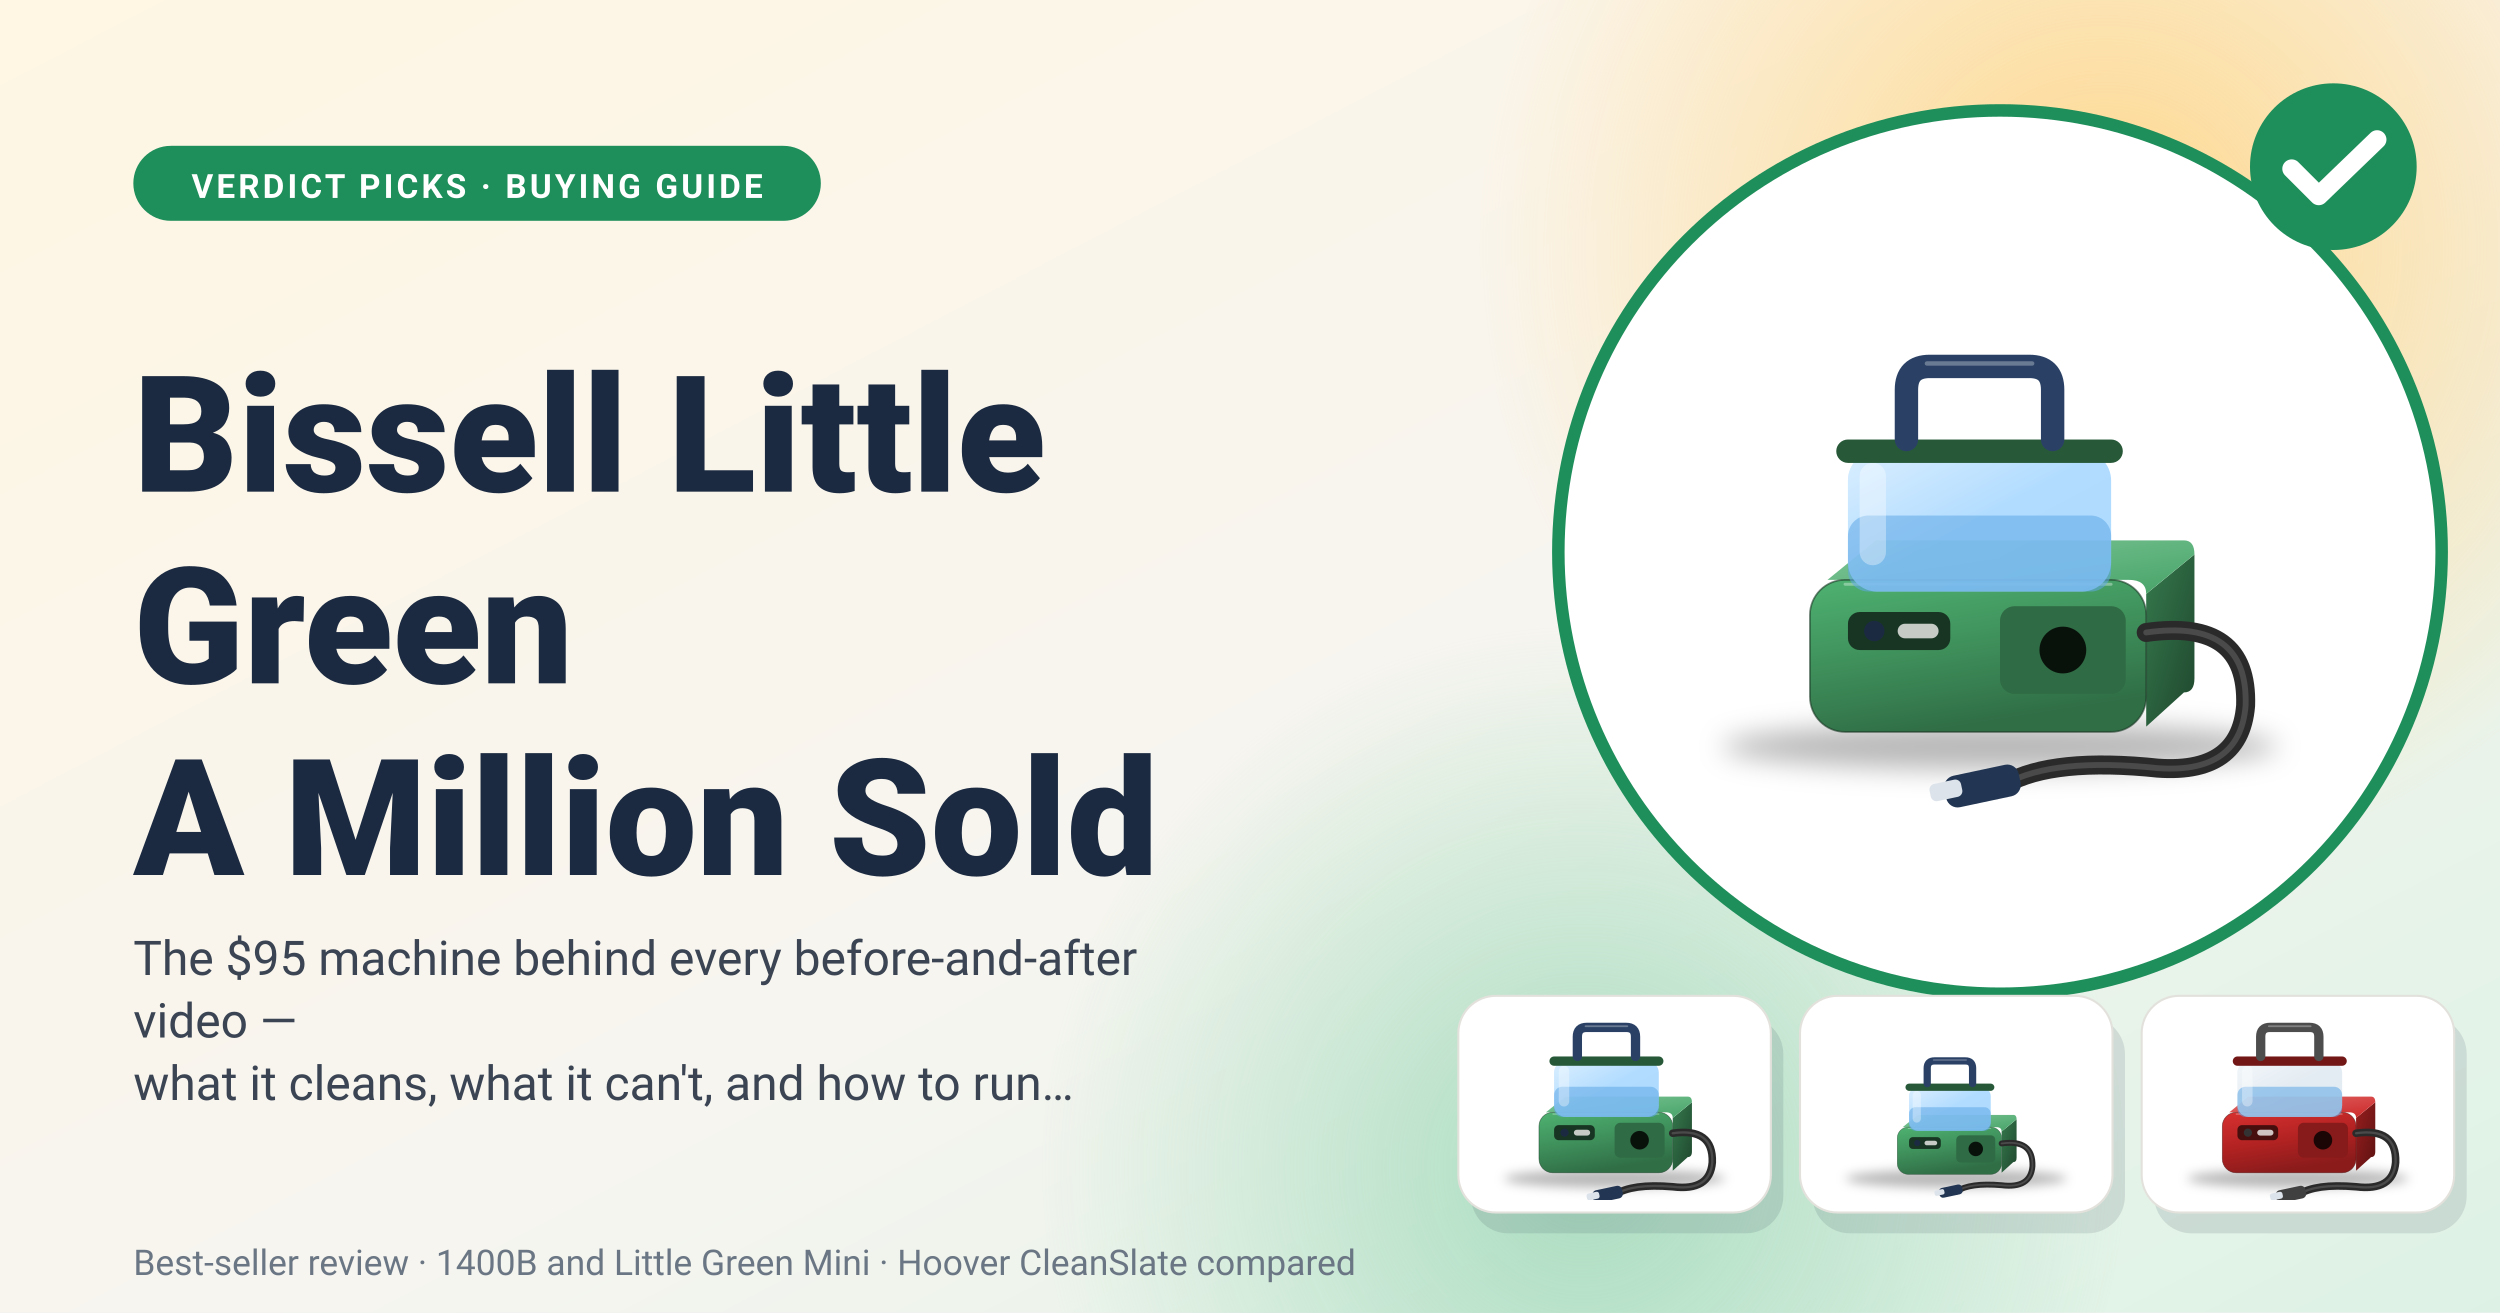
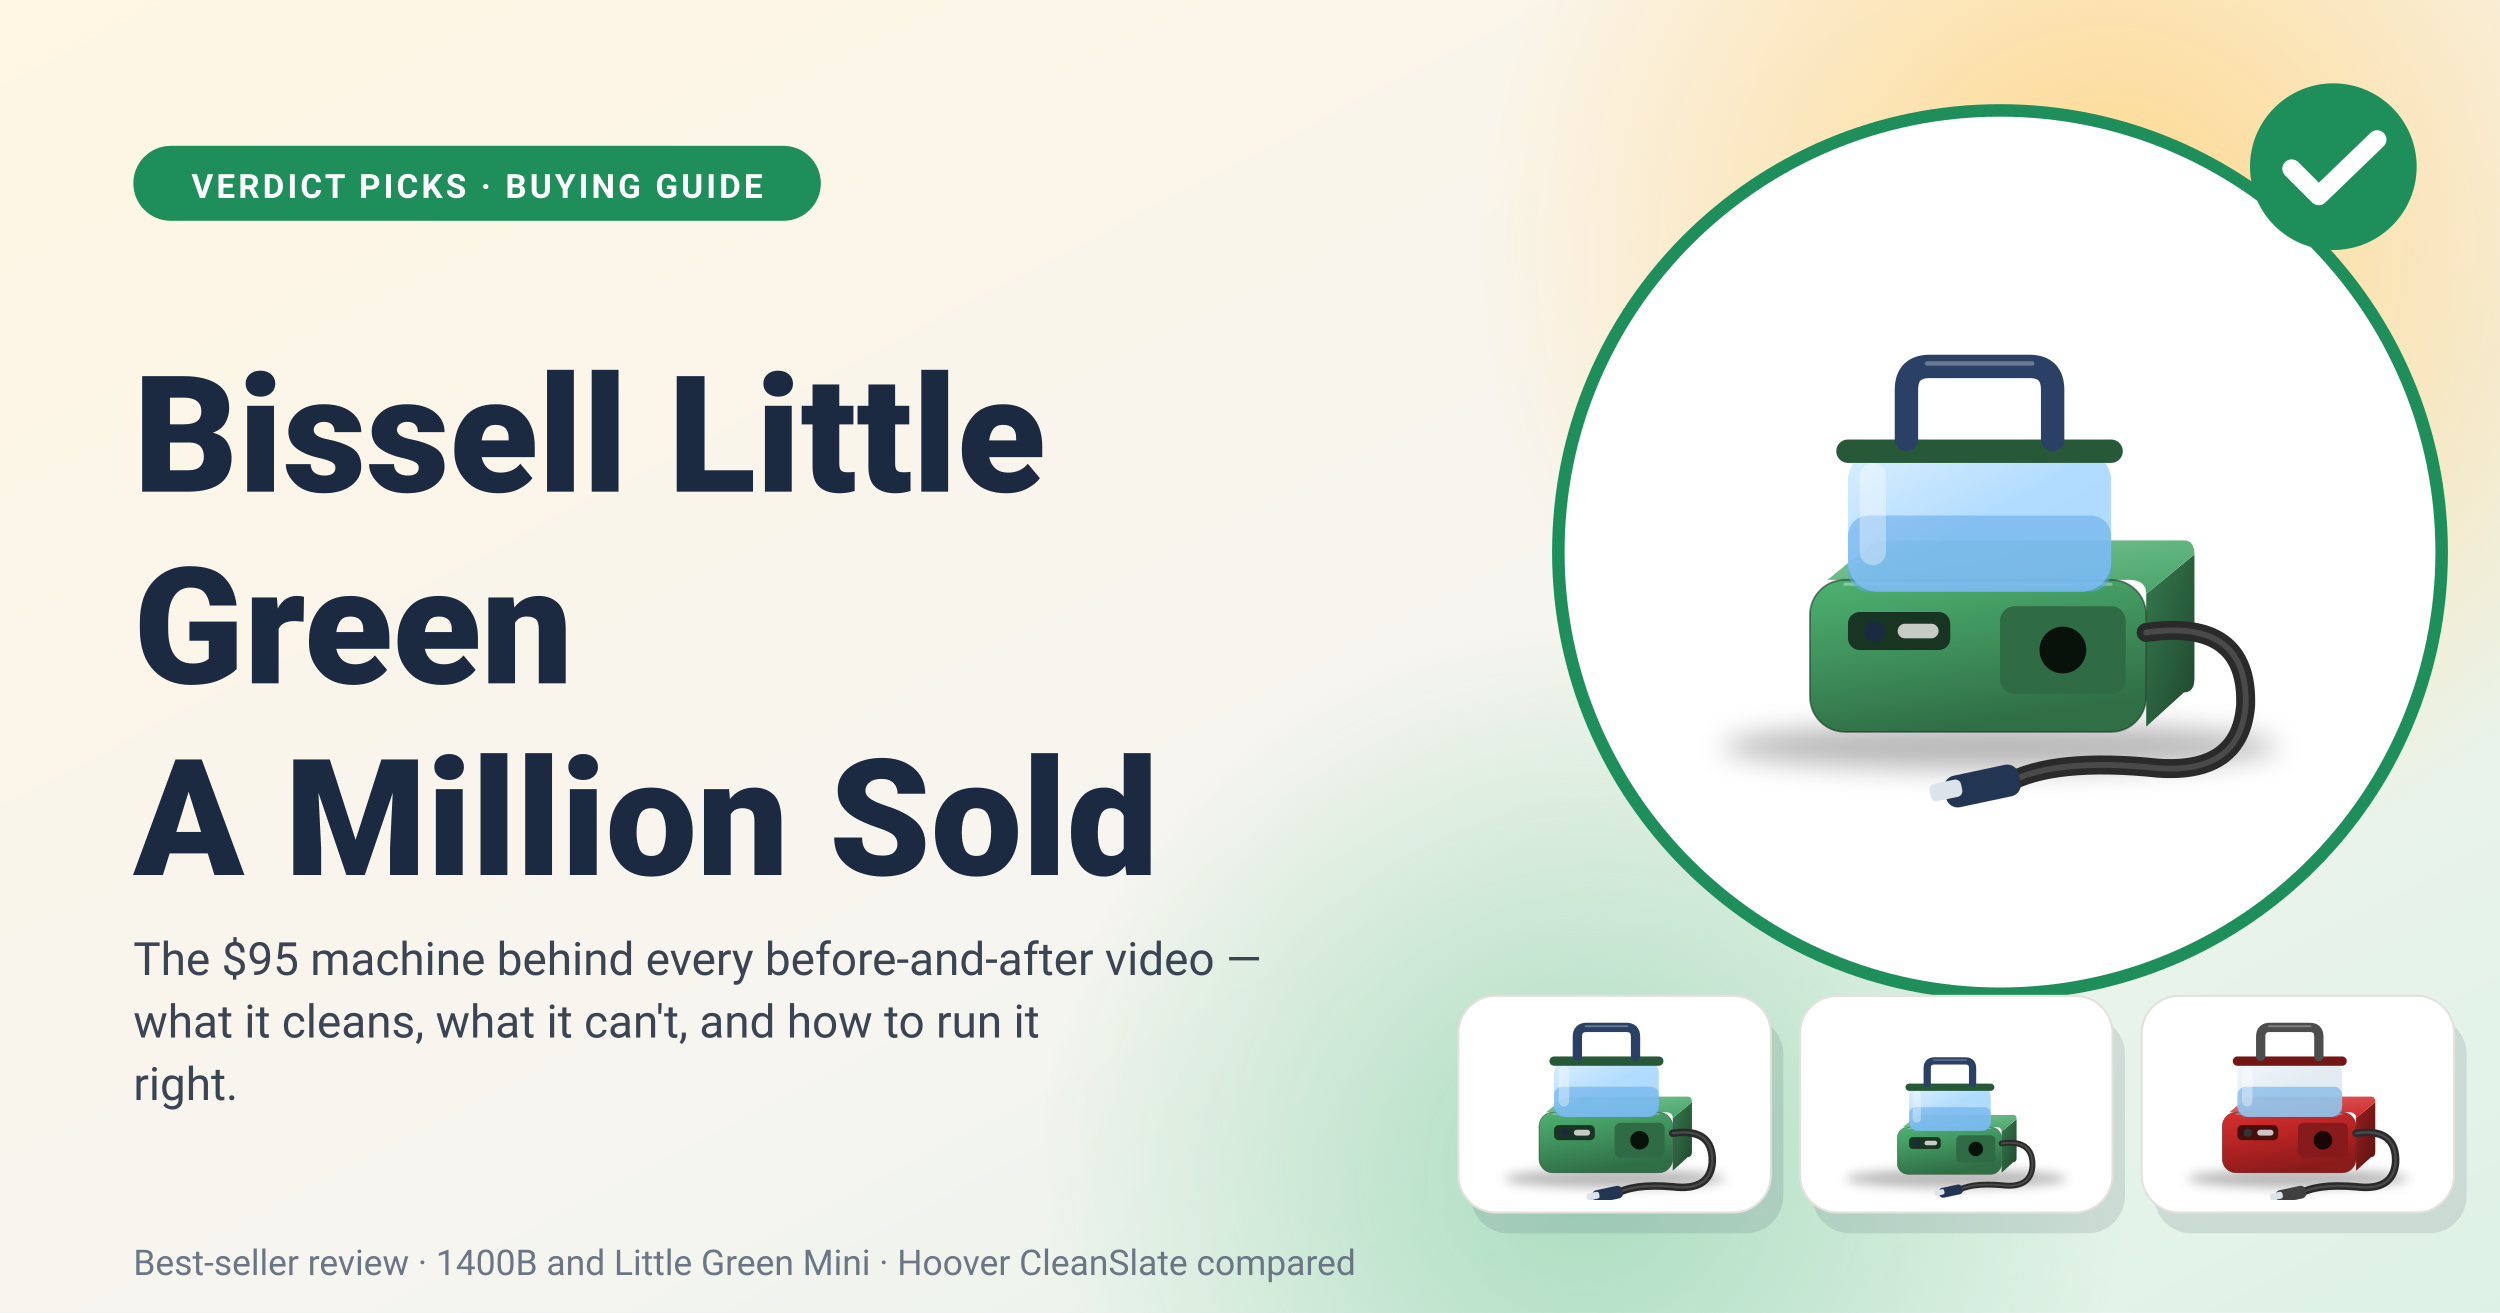
<svg xmlns="http://www.w3.org/2000/svg" viewBox="0 0 1200 630" role="img" aria-label="Bissell Little Green review — Verdict Picks best-seller story">
  <defs>
    <linearGradient id="bc-bg" x1="0" y1="0" x2="1" y2="1">
      <stop offset="0" stop-color="#FFF6E3" />
      <stop offset="0.55" stop-color="#F7F5F0" />
      <stop offset="1" stop-color="#DDF2E5" />
    </linearGradient>
    <radialGradient id="bc-sun" cx="50%" cy="50%" r="50%">
      <stop offset="0" stop-color="#FFD27A" stop-opacity="0.85" />
      <stop offset="1" stop-color="#FFD27A" stop-opacity="0" />
    </radialGradient>
    <radialGradient id="bc-leaf" cx="50%" cy="50%" r="50%">
      <stop offset="0" stop-color="#8FD3AE" stop-opacity="0.7" />
      <stop offset="1" stop-color="#8FD3AE" stop-opacity="0" />
    </radialGradient>
  </defs>
  <rect width="1200" height="630" fill="url(#bc-bg)" />
  <circle cx="1010" cy="120" r="300" fill="url(#bc-sun)" />
  <circle cx="760" cy="560" r="260" fill="url(#bc-leaf)" />
  <g font-family="-apple-system,Segoe UI,Roboto,Helvetica,Arial,sans-serif">
    <rect x="64" y="70" width="330" height="36" rx="18" fill="#1E8E5A" />
    <text x="229" y="95" text-anchor="middle" font-size="16" font-weight="700" fill="#fff" letter-spacing="1.5">VERDICT PICKS · BUYING GUIDE</text>
    <text x="64" y="236" font-size="78" font-weight="800" fill="#1B2A41">Bissell Little</text>
    <text x="64" y="328" font-size="78" font-weight="800" fill="#1B2A41">Green</text>
    <text x="64" y="420" font-size="78" font-weight="800" fill="#1B2A41">A Million Sold</text>
-     <text x="64" y="468" font-size="23" fill="#3A4453">The $95 machine behind every before-and-after</text>
-     <text x="64" y="498" font-size="23" fill="#3A4453">video —</text>
-     <text x="64" y="528" font-size="23" fill="#3A4453">what it cleans, what it can't, and how to run…</text>
+     <text x="64" y="468" font-size="22" fill="#3A4453">The $95 machine behind every before-and-after video —</text>
+     <text x="64" y="498" font-size="22" fill="#3A4453">what it cleans, what it can't, and how to run it</text>
+     <text x="64" y="528" font-size="22" fill="#3A4453">right.</text>
    <text x="64" y="612" font-size="17" fill="#6B7684">Best-seller review · 1400B and Little Green Mini · Hoover CleanSlate compared</text>
  </g>
  <circle cx="960" cy="265" r="212" fill="#fff" />
  <circle cx="960" cy="265" r="212" fill="none" stroke="#1E8E5A" stroke-width="6" />
  <g transform="translate(749.4737 128.1579) scale(0.7017544)">
    <defs>
      <radialGradient id="bchero-bg" cx="50%" cy="38%" r="72%">
        <stop offset="0" stop-color="#ffffff" />
        <stop offset="0.7" stop-color="#f3f3f1" />
        <stop offset="1" stop-color="#e4e4e1" />
      </radialGradient>
      <filter id="bchero-blur" x="-30%" y="-80%" width="160%" height="300%">
        <feGaussianBlur stdDeviation="9" />
      </filter>
      <filter id="bchero-soft" x="-20%" y="-20%" width="140%" height="140%">
        <feGaussianBlur stdDeviation="2.2" />
      </filter>
      <filter id="bchero-glow" x="-50%" y="-50%" width="200%" height="200%">
        <feGaussianBlur stdDeviation="5" />
      </filter>
      <linearGradient id="bchero-front" x1="0" y1="0" x2="0.35" y2="1">
        <stop offset="0" stop-color="#4eb271" />
        <stop offset="0.55" stop-color="#3E8E5A" />
        <stop offset="1" stop-color="#306e46" />
      </linearGradient>
      <linearGradient id="bchero-side" x1="0" y1="0" x2="1" y2="1">
        <stop offset="0" stop-color="#35794d" />
        <stop offset="1" stop-color="#1f472d" />
      </linearGradient>
      <linearGradient id="bchero-top" x1="0" y1="0" x2="1" y2="1">
        <stop offset="0" stop-color="#7fc798" />
        <stop offset="1" stop-color="#47a368" />
      </linearGradient>
      <radialGradient id="bchero-dome" cx="38%" cy="32%" r="75%">
        <stop offset="0" stop-color="#78c493" />
        <stop offset="0.6" stop-color="#3E8E5A" />
        <stop offset="1" stop-color="#285c3b" />
      </radialGradient>
      <linearGradient id="bchero-gloss" x1="0" y1="0" x2="1" y2="1">
        <stop offset="0" stop-color="#ffffff" stop-opacity="0.55" />
        <stop offset="0.5" stop-color="#ffffff" stop-opacity="0.05" />
        <stop offset="1" stop-color="#ffffff" stop-opacity="0" />
      </linearGradient>
      <linearGradient id="bchero-screen" x1="0" y1="0" x2="1" y2="1">
        <stop offset="0" stop-color="#1d2a3a" />
        <stop offset="1" stop-color="#060a10" />
      </linearGradient>
      <linearGradient id="bchero-metal" x1="0" y1="0" x2="1" y2="0">
        <stop offset="0" stop-color="#d9d9d6" />
        <stop offset="0.35" stop-color="#f4f4f2" />
        <stop offset="0.65" stop-color="#bdbdb9" />
        <stop offset="1" stop-color="#e6e6e3" />
      </linearGradient>
      <linearGradient id="bchero-accent" x1="0" y1="0" x2="0" y2="1">
        <stop offset="0" stop-color="#314d77" />
        <stop offset="1" stop-color="#090e16" />
      </linearGradient>
      <linearGradient id="bchero-lens" x1="0" y1="0" x2="1" y2="1">
        <stop offset="0" stop-color="#5a6470" />
        <stop offset="0.45" stop-color="#1c2129" />
        <stop offset="0.55" stop-color="#2b323c" />
        <stop offset="1" stop-color="#0c0f14" />
      </linearGradient>
    </defs>
    <ellipse cx="300" cy="328" rx="190" ry="16" fill="#000" opacity="0.28" filter="url(#bchero-blur)" />
    <g transform="translate(0.0 0.0) scale(1.0)">
      <path d="M 400 223.6 L 433.0 196.6 L 433.0 281.4 Q 433.0 291.0 425.8 291.0 L 400 314.4 Z" fill="url(#bchero-side)" />
      <path d="M 182.0 214 L 215.0 187.0 L 425.8 187.0 Q 433.0 187.0 433.0 196.6 L 400 223.6 Q 400 214 388.0 214 Z" fill="url(#bchero-top)" />
      <rect x="170" y="214" width="230" height="104" rx="24" fill="url(#bchero-front)" />
      <rect x="170" y="214" width="230" height="104" rx="24" fill="none" stroke="#173522" stroke-width="1.2" opacity="0.6" />
      <path d="M 194 217 L 376 217" stroke="#fff" stroke-opacity="0.35" stroke-width="2" stroke-linecap="round" />
      <rect x="196" y="126" width="180" height="96" rx="20" fill="#9FD3FF" opacity="0.85" />
      <rect x="196" y="126" width="180" height="96" rx="20" fill="url(#bchero-gloss)" />
      <rect x="196" y="170" width="180" height="52" rx="14" fill="#5FA8E6" opacity="0.55" />
      <rect x="204" y="134" width="18" height="70" rx="9" fill="#fff" opacity="0.35" />
      <rect x="188" y="118" width="196" height="16" rx="8" fill="#275938" />
      <path d="M 236 118 L 236 84 Q 236 68 252 68 L 320 68 Q 336 68 336 84 L 336 118" fill="none" stroke="#2a4165" stroke-width="16" stroke-linecap="round" />
      <path d="M 250 66 L 322 66" stroke="#fff" stroke-opacity="0.3" stroke-width="3" stroke-linecap="round" />
      <rect x="196" y="236" width="70" height="26" rx="8" fill="#173522" />
      <circle cx="214" cy="249" r="7" fill="#1B2A41" />
      <rect x="230" y="244" width="28" height="10" rx="5" fill="#F1F1EE" opacity="0.8" />
      <rect x="300" y="232" width="86" height="60" rx="10" fill="#2f6b44" />
      <circle cx="343" cy="262" r="16" fill="#08120b" />
      <path d="M 400 250 Q 470 240 468 300 Q 464 350 400 342 Q 330 336 300 356" fill="none" stroke="#2A2A2A" stroke-width="13" stroke-linecap="round" />
      <path d="M 400 250 Q 470 240 468 300 Q 464 350 400 342 Q 330 336 300 356" fill="none" stroke="#fff" stroke-opacity="0.15" stroke-width="4" stroke-linecap="round" />
      <rect x="262" y="344" width="52" height="22" rx="8" fill="#223653" transform="rotate(-12 288 355)" />
      <rect x="252" y="352" width="22" height="12" rx="4" fill="#DDE3EA" transform="rotate(-12 263 358)" />
    </g>
  </g>
  <g transform="translate(700 478)">
    <rect x="6" y="10" width="150" height="104" rx="18" fill="#1B2A41" opacity="0.12" />
    <rect width="150" height="104" rx="18" fill="#fff" />
    <rect width="150" height="104" rx="18" fill="none" stroke="#E3E1DB" />
    <svg x="8" y="6" width="134" height="92" viewBox="60 40 480 320" preserveAspectRatio="xMidYMid meet">
      <g transform="translate(0 0) scale(1.0)">
        <defs>
          <radialGradient id="clittle-green-bg" cx="50%" cy="38%" r="72%">
            <stop offset="0" stop-color="#ffffff" />
            <stop offset="0.7" stop-color="#f3f3f1" />
            <stop offset="1" stop-color="#e4e4e1" />
          </radialGradient>
          <filter id="clittle-green-blur" x="-30%" y="-80%" width="160%" height="300%">
            <feGaussianBlur stdDeviation="9" />
          </filter>
          <filter id="clittle-green-soft" x="-20%" y="-20%" width="140%" height="140%">
            <feGaussianBlur stdDeviation="2.2" />
          </filter>
          <filter id="clittle-green-glow" x="-50%" y="-50%" width="200%" height="200%">
            <feGaussianBlur stdDeviation="5" />
          </filter>
          <linearGradient id="clittle-green-front" x1="0" y1="0" x2="0.35" y2="1">
            <stop offset="0" stop-color="#4eb271" />
            <stop offset="0.55" stop-color="#3E8E5A" />
            <stop offset="1" stop-color="#306e46" />
          </linearGradient>
          <linearGradient id="clittle-green-side" x1="0" y1="0" x2="1" y2="1">
            <stop offset="0" stop-color="#35794d" />
            <stop offset="1" stop-color="#1f472d" />
          </linearGradient>
          <linearGradient id="clittle-green-top" x1="0" y1="0" x2="1" y2="1">
            <stop offset="0" stop-color="#7fc798" />
            <stop offset="1" stop-color="#47a368" />
          </linearGradient>
          <radialGradient id="clittle-green-dome" cx="38%" cy="32%" r="75%">
            <stop offset="0" stop-color="#78c493" />
            <stop offset="0.6" stop-color="#3E8E5A" />
            <stop offset="1" stop-color="#285c3b" />
          </radialGradient>
          <linearGradient id="clittle-green-gloss" x1="0" y1="0" x2="1" y2="1">
            <stop offset="0" stop-color="#ffffff" stop-opacity="0.55" />
            <stop offset="0.5" stop-color="#ffffff" stop-opacity="0.05" />
            <stop offset="1" stop-color="#ffffff" stop-opacity="0" />
          </linearGradient>
          <linearGradient id="clittle-green-screen" x1="0" y1="0" x2="1" y2="1">
            <stop offset="0" stop-color="#1d2a3a" />
            <stop offset="1" stop-color="#060a10" />
          </linearGradient>
          <linearGradient id="clittle-green-metal" x1="0" y1="0" x2="1" y2="0">
            <stop offset="0" stop-color="#d9d9d6" />
            <stop offset="0.35" stop-color="#f4f4f2" />
            <stop offset="0.65" stop-color="#bdbdb9" />
            <stop offset="1" stop-color="#e6e6e3" />
          </linearGradient>
          <linearGradient id="clittle-green-accent" x1="0" y1="0" x2="0" y2="1">
            <stop offset="0" stop-color="#314d77" />
            <stop offset="1" stop-color="#090e16" />
          </linearGradient>
          <linearGradient id="clittle-green-lens" x1="0" y1="0" x2="1" y2="1">
            <stop offset="0" stop-color="#5a6470" />
            <stop offset="0.45" stop-color="#1c2129" />
            <stop offset="0.55" stop-color="#2b323c" />
            <stop offset="1" stop-color="#0c0f14" />
          </linearGradient>
        </defs>
        <ellipse cx="300" cy="328" rx="190" ry="16" fill="#000" opacity="0.28" filter="url(#clittle-green-blur)" />
        <g transform="translate(0.0 0.0) scale(1.0)">
          <path d="M 400 223.6 L 433.0 196.6 L 433.0 281.4 Q 433.0 291.0 425.8 291.0 L 400 314.4 Z" fill="url(#clittle-green-side)" />
          <path d="M 182.0 214 L 215.0 187.0 L 425.8 187.0 Q 433.0 187.0 433.0 196.6 L 400 223.6 Q 400 214 388.0 214 Z" fill="url(#clittle-green-top)" />
          <rect x="170" y="214" width="230" height="104" rx="24" fill="url(#clittle-green-front)" />
          <rect x="170" y="214" width="230" height="104" rx="24" fill="none" stroke="#173522" stroke-width="1.2" opacity="0.6" />
          <path d="M 194 217 L 376 217" stroke="#fff" stroke-opacity="0.35" stroke-width="2" stroke-linecap="round" />
          <rect x="196" y="126" width="180" height="96" rx="20" fill="#9FD3FF" opacity="0.85" />
          <rect x="196" y="126" width="180" height="96" rx="20" fill="url(#clittle-green-gloss)" />
          <rect x="196" y="170" width="180" height="52" rx="14" fill="#5FA8E6" opacity="0.55" />
          <rect x="204" y="134" width="18" height="70" rx="9" fill="#fff" opacity="0.35" />
          <rect x="188" y="118" width="196" height="16" rx="8" fill="#275938" />
          <path d="M 236 118 L 236 84 Q 236 68 252 68 L 320 68 Q 336 68 336 84 L 336 118" fill="none" stroke="#2a4165" stroke-width="16" stroke-linecap="round" />
          <path d="M 250 66 L 322 66" stroke="#fff" stroke-opacity="0.3" stroke-width="3" stroke-linecap="round" />
          <rect x="196" y="236" width="70" height="26" rx="8" fill="#173522" />
          <circle cx="214" cy="249" r="7" fill="#1B2A41" />
          <rect x="230" y="244" width="28" height="10" rx="5" fill="#F1F1EE" opacity="0.8" />
          <rect x="300" y="232" width="86" height="60" rx="10" fill="#2f6b44" />
          <circle cx="343" cy="262" r="16" fill="#08120b" />
          <path d="M 400 250 Q 470 240 468 300 Q 464 350 400 342 Q 330 336 300 356" fill="none" stroke="#2A2A2A" stroke-width="13" stroke-linecap="round" />
          <path d="M 400 250 Q 470 240 468 300 Q 464 350 400 342 Q 330 336 300 356" fill="none" stroke="#fff" stroke-opacity="0.15" stroke-width="4" stroke-linecap="round" />
          <rect x="262" y="344" width="52" height="22" rx="8" fill="#223653" transform="rotate(-12 288 355)" />
          <rect x="252" y="352" width="22" height="12" rx="4" fill="#DDE3EA" transform="rotate(-12 263 358)" />
        </g>
      </g>
    </svg>
  </g>
  <g transform="translate(864 478)">
    <rect x="6" y="10" width="150" height="104" rx="18" fill="#1B2A41" opacity="0.12" />
    <rect width="150" height="104" rx="18" fill="#fff" />
    <rect width="150" height="104" rx="18" fill="none" stroke="#E3E1DB" />
    <svg x="8" y="6" width="134" height="92" viewBox="60 40 480 320" preserveAspectRatio="xMidYMid meet">
      <g transform="translate(0 0) scale(1.0)">
        <defs>
          <radialGradient id="cmini-bg" cx="50%" cy="38%" r="72%">
            <stop offset="0" stop-color="#ffffff" />
            <stop offset="0.7" stop-color="#f3f3f1" />
            <stop offset="1" stop-color="#e4e4e1" />
          </radialGradient>
          <filter id="cmini-blur" x="-30%" y="-80%" width="160%" height="300%">
            <feGaussianBlur stdDeviation="9" />
          </filter>
          <filter id="cmini-soft" x="-20%" y="-20%" width="140%" height="140%">
            <feGaussianBlur stdDeviation="2.2" />
          </filter>
          <filter id="cmini-glow" x="-50%" y="-50%" width="200%" height="200%">
            <feGaussianBlur stdDeviation="5" />
          </filter>
          <linearGradient id="cmini-front" x1="0" y1="0" x2="0.35" y2="1">
            <stop offset="0" stop-color="#4eb271" />
            <stop offset="0.55" stop-color="#3E8E5A" />
            <stop offset="1" stop-color="#306e46" />
          </linearGradient>
          <linearGradient id="cmini-side" x1="0" y1="0" x2="1" y2="1">
            <stop offset="0" stop-color="#35794d" />
            <stop offset="1" stop-color="#1f472d" />
          </linearGradient>
          <linearGradient id="cmini-top" x1="0" y1="0" x2="1" y2="1">
            <stop offset="0" stop-color="#7fc798" />
            <stop offset="1" stop-color="#47a368" />
          </linearGradient>
          <radialGradient id="cmini-dome" cx="38%" cy="32%" r="75%">
            <stop offset="0" stop-color="#78c493" />
            <stop offset="0.6" stop-color="#3E8E5A" />
            <stop offset="1" stop-color="#285c3b" />
          </radialGradient>
          <linearGradient id="cmini-gloss" x1="0" y1="0" x2="1" y2="1">
            <stop offset="0" stop-color="#ffffff" stop-opacity="0.55" />
            <stop offset="0.5" stop-color="#ffffff" stop-opacity="0.05" />
            <stop offset="1" stop-color="#ffffff" stop-opacity="0" />
          </linearGradient>
          <linearGradient id="cmini-screen" x1="0" y1="0" x2="1" y2="1">
            <stop offset="0" stop-color="#1d2a3a" />
            <stop offset="1" stop-color="#060a10" />
          </linearGradient>
          <linearGradient id="cmini-metal" x1="0" y1="0" x2="1" y2="0">
            <stop offset="0" stop-color="#d9d9d6" />
            <stop offset="0.35" stop-color="#f4f4f2" />
            <stop offset="0.65" stop-color="#bdbdb9" />
            <stop offset="1" stop-color="#e6e6e3" />
          </linearGradient>
          <linearGradient id="cmini-accent" x1="0" y1="0" x2="0" y2="1">
            <stop offset="0" stop-color="#314d77" />
            <stop offset="1" stop-color="#090e16" />
          </linearGradient>
          <linearGradient id="cmini-lens" x1="0" y1="0" x2="1" y2="1">
            <stop offset="0" stop-color="#5a6470" />
            <stop offset="0.45" stop-color="#1c2129" />
            <stop offset="0.55" stop-color="#2b323c" />
            <stop offset="1" stop-color="#0c0f14" />
          </linearGradient>
        </defs>
        <ellipse cx="300" cy="328" rx="190" ry="16" fill="#000" opacity="0.28" filter="url(#cmini-blur)" />
        <g transform="translate(66.0 72.6) scale(0.78)">
          <path d="M 400 223.6 L 433.0 196.6 L 433.0 281.4 Q 433.0 291.0 425.8 291.0 L 400 314.4 Z" fill="url(#cmini-side)" />
          <path d="M 182.0 214 L 215.0 187.0 L 425.8 187.0 Q 433.0 187.0 433.0 196.6 L 400 223.6 Q 400 214 388.0 214 Z" fill="url(#cmini-top)" />
          <rect x="170" y="214" width="230" height="104" rx="24" fill="url(#cmini-front)" />
          <rect x="170" y="214" width="230" height="104" rx="24" fill="none" stroke="#173522" stroke-width="1.2" opacity="0.6" />
          <path d="M 194 217 L 376 217" stroke="#fff" stroke-opacity="0.35" stroke-width="2" stroke-linecap="round" />
          <rect x="196" y="126" width="180" height="96" rx="20" fill="#9FD3FF" opacity="0.85" />
          <rect x="196" y="126" width="180" height="96" rx="20" fill="url(#cmini-gloss)" />
          <rect x="196" y="170" width="180" height="52" rx="14" fill="#5FA8E6" opacity="0.55" />
          <rect x="204" y="134" width="18" height="70" rx="9" fill="#fff" opacity="0.35" />
          <rect x="188" y="118" width="196" height="16" rx="8" fill="#275938" />
          <path d="M 236 118 L 236 84 Q 236 68 252 68 L 320 68 Q 336 68 336 84 L 336 118" fill="none" stroke="#2a4165" stroke-width="16" stroke-linecap="round" />
          <path d="M 250 66 L 322 66" stroke="#fff" stroke-opacity="0.3" stroke-width="3" stroke-linecap="round" />
          <rect x="196" y="236" width="70" height="26" rx="8" fill="#173522" />
          <circle cx="214" cy="249" r="7" fill="#1B2A41" />
          <rect x="230" y="244" width="28" height="10" rx="5" fill="#F1F1EE" opacity="0.8" />
          <rect x="300" y="232" width="86" height="60" rx="10" fill="#2f6b44" />
          <circle cx="343" cy="262" r="16" fill="#08120b" />
          <path d="M 400 250 Q 470 240 468 300 Q 464 350 400 342 Q 330 336 300 356" fill="none" stroke="#2A2A2A" stroke-width="13" stroke-linecap="round" />
          <path d="M 400 250 Q 470 240 468 300 Q 464 350 400 342 Q 330 336 300 356" fill="none" stroke="#fff" stroke-opacity="0.15" stroke-width="4" stroke-linecap="round" />
          <rect x="262" y="344" width="52" height="22" rx="8" fill="#223653" transform="rotate(-12 288 355)" />
          <rect x="252" y="352" width="22" height="12" rx="4" fill="#DDE3EA" transform="rotate(-12 263 358)" />
        </g>
      </g>
    </svg>
  </g>
  <g transform="translate(1028 478)">
    <rect x="6" y="10" width="150" height="104" rx="18" fill="#1B2A41" opacity="0.12" />
    <rect width="150" height="104" rx="18" fill="#fff" />
    <rect width="150" height="104" rx="18" fill="none" stroke="#E3E1DB" />
    <svg x="8" y="6" width="134" height="92" viewBox="60 40 480 320" preserveAspectRatio="xMidYMid meet">
      <g transform="translate(0 0) scale(1.0)">
        <defs>
          <radialGradient id="ccleanslate-bg" cx="50%" cy="38%" r="72%">
            <stop offset="0" stop-color="#ffffff" />
            <stop offset="0.7" stop-color="#f3f3f1" />
            <stop offset="1" stop-color="#e4e4e1" />
          </radialGradient>
          <filter id="ccleanslate-blur" x="-30%" y="-80%" width="160%" height="300%">
            <feGaussianBlur stdDeviation="9" />
          </filter>
          <filter id="ccleanslate-soft" x="-20%" y="-20%" width="140%" height="140%">
            <feGaussianBlur stdDeviation="2.2" />
          </filter>
          <filter id="ccleanslate-glow" x="-50%" y="-50%" width="200%" height="200%">
            <feGaussianBlur stdDeviation="5" />
          </filter>
          <linearGradient id="ccleanslate-front" x1="0" y1="0" x2="0.35" y2="1">
            <stop offset="0" stop-color="#d73030" />
            <stop offset="0.55" stop-color="#B22222" />
            <stop offset="1" stop-color="#8b1b1b" />
          </linearGradient>
          <linearGradient id="ccleanslate-side" x1="0" y1="0" x2="1" y2="1">
            <stop offset="0" stop-color="#981d1d" />
            <stop offset="1" stop-color="#5c1212" />
          </linearGradient>
          <linearGradient id="ccleanslate-top" x1="0" y1="0" x2="1" y2="1">
            <stop offset="0" stop-color="#e36c6c" />
            <stop offset="1" stop-color="#cc2727" />
          </linearGradient>
          <radialGradient id="ccleanslate-dome" cx="38%" cy="32%" r="75%">
            <stop offset="0" stop-color="#e16363" />
            <stop offset="0.6" stop-color="#B22222" />
            <stop offset="1" stop-color="#761717" />
          </radialGradient>
          <linearGradient id="ccleanslate-gloss" x1="0" y1="0" x2="1" y2="1">
            <stop offset="0" stop-color="#ffffff" stop-opacity="0.55" />
            <stop offset="0.5" stop-color="#ffffff" stop-opacity="0.05" />
            <stop offset="1" stop-color="#ffffff" stop-opacity="0" />
          </linearGradient>
          <linearGradient id="ccleanslate-screen" x1="0" y1="0" x2="1" y2="1">
            <stop offset="0" stop-color="#1d2a3a" />
            <stop offset="1" stop-color="#060a10" />
          </linearGradient>
          <linearGradient id="ccleanslate-metal" x1="0" y1="0" x2="1" y2="0">
            <stop offset="0" stop-color="#d9d9d6" />
            <stop offset="0.35" stop-color="#f4f4f2" />
            <stop offset="0.65" stop-color="#bdbdb9" />
            <stop offset="1" stop-color="#e6e6e3" />
          </linearGradient>
          <linearGradient id="ccleanslate-accent" x1="0" y1="0" x2="0" y2="1">
            <stop offset="0" stop-color="#595959" />
            <stop offset="1" stop-color="#141414" />
          </linearGradient>
          <linearGradient id="ccleanslate-lens" x1="0" y1="0" x2="1" y2="1">
            <stop offset="0" stop-color="#5a6470" />
            <stop offset="0.45" stop-color="#1c2129" />
            <stop offset="0.55" stop-color="#2b323c" />
            <stop offset="1" stop-color="#0c0f14" />
          </linearGradient>
        </defs>
        <ellipse cx="300" cy="328" rx="190" ry="16" fill="#000" opacity="0.28" filter="url(#ccleanslate-blur)" />
        <g transform="translate(0.0 0.0) scale(1.0)">
          <path d="M 400 223.6 L 433.0 196.6 L 433.0 281.4 Q 433.0 291.0 425.8 291.0 L 400 314.4 Z" fill="url(#ccleanslate-side)" />
          <path d="M 182.0 214 L 215.0 187.0 L 425.8 187.0 Q 433.0 187.0 433.0 196.6 L 400 223.6 Q 400 214 388.0 214 Z" fill="url(#ccleanslate-top)" />
          <rect x="170" y="214" width="230" height="104" rx="24" fill="url(#ccleanslate-front)" />
          <rect x="170" y="214" width="230" height="104" rx="24" fill="none" stroke="#470e0e" stroke-width="1.2" opacity="0.6" />
          <path d="M 194 217 L 376 217" stroke="#fff" stroke-opacity="0.35" stroke-width="2" stroke-linecap="round" />
          <rect x="196" y="126" width="180" height="96" rx="20" fill="#DDE8F0" opacity="0.85" />
          <rect x="196" y="126" width="180" height="96" rx="20" fill="url(#ccleanslate-gloss)" />
          <rect x="196" y="170" width="180" height="52" rx="14" fill="#5FA8E6" opacity="0.55" />
          <rect x="204" y="134" width="18" height="70" rx="9" fill="#fff" opacity="0.35" />
          <rect x="188" y="118" width="196" height="16" rx="8" fill="#721616" />
          <path d="M 236 118 L 236 84 Q 236 68 252 68 L 320 68 Q 336 68 336 84 L 336 118" fill="none" stroke="#4d4d4d" stroke-width="16" stroke-linecap="round" />
          <path d="M 250 66 L 322 66" stroke="#fff" stroke-opacity="0.3" stroke-width="3" stroke-linecap="round" />
          <rect x="196" y="236" width="70" height="26" rx="8" fill="#470e0e" />
          <circle cx="214" cy="249" r="7" fill="#333" />
          <rect x="230" y="244" width="28" height="10" rx="5" fill="#F1F1EE" opacity="0.8" />
          <rect x="300" y="232" width="86" height="60" rx="10" fill="#871a1a" />
          <circle cx="343" cy="262" r="16" fill="#1c0505" />
          <path d="M 400 250 Q 470 240 468 300 Q 464 350 400 342 Q 330 336 300 356" fill="none" stroke="#2A2A2A" stroke-width="13" stroke-linecap="round" />
          <path d="M 400 250 Q 470 240 468 300 Q 464 350 400 342 Q 330 336 300 356" fill="none" stroke="#fff" stroke-opacity="0.15" stroke-width="4" stroke-linecap="round" />
          <rect x="262" y="344" width="52" height="22" rx="8" fill="#404040" transform="rotate(-12 288 355)" />
          <rect x="252" y="352" width="22" height="12" rx="4" fill="#DDE3EA" transform="rotate(-12 263 358)" />
        </g>
      </g>
    </svg>
  </g>
  <circle cx="1120" cy="80" r="40" fill="#1E8E5A" />
  <path d="M 1100 81 L 1113 94 L 1141 67" fill="none" stroke="#fff" stroke-width="9" stroke-linecap="round" stroke-linejoin="round" />
</svg>
